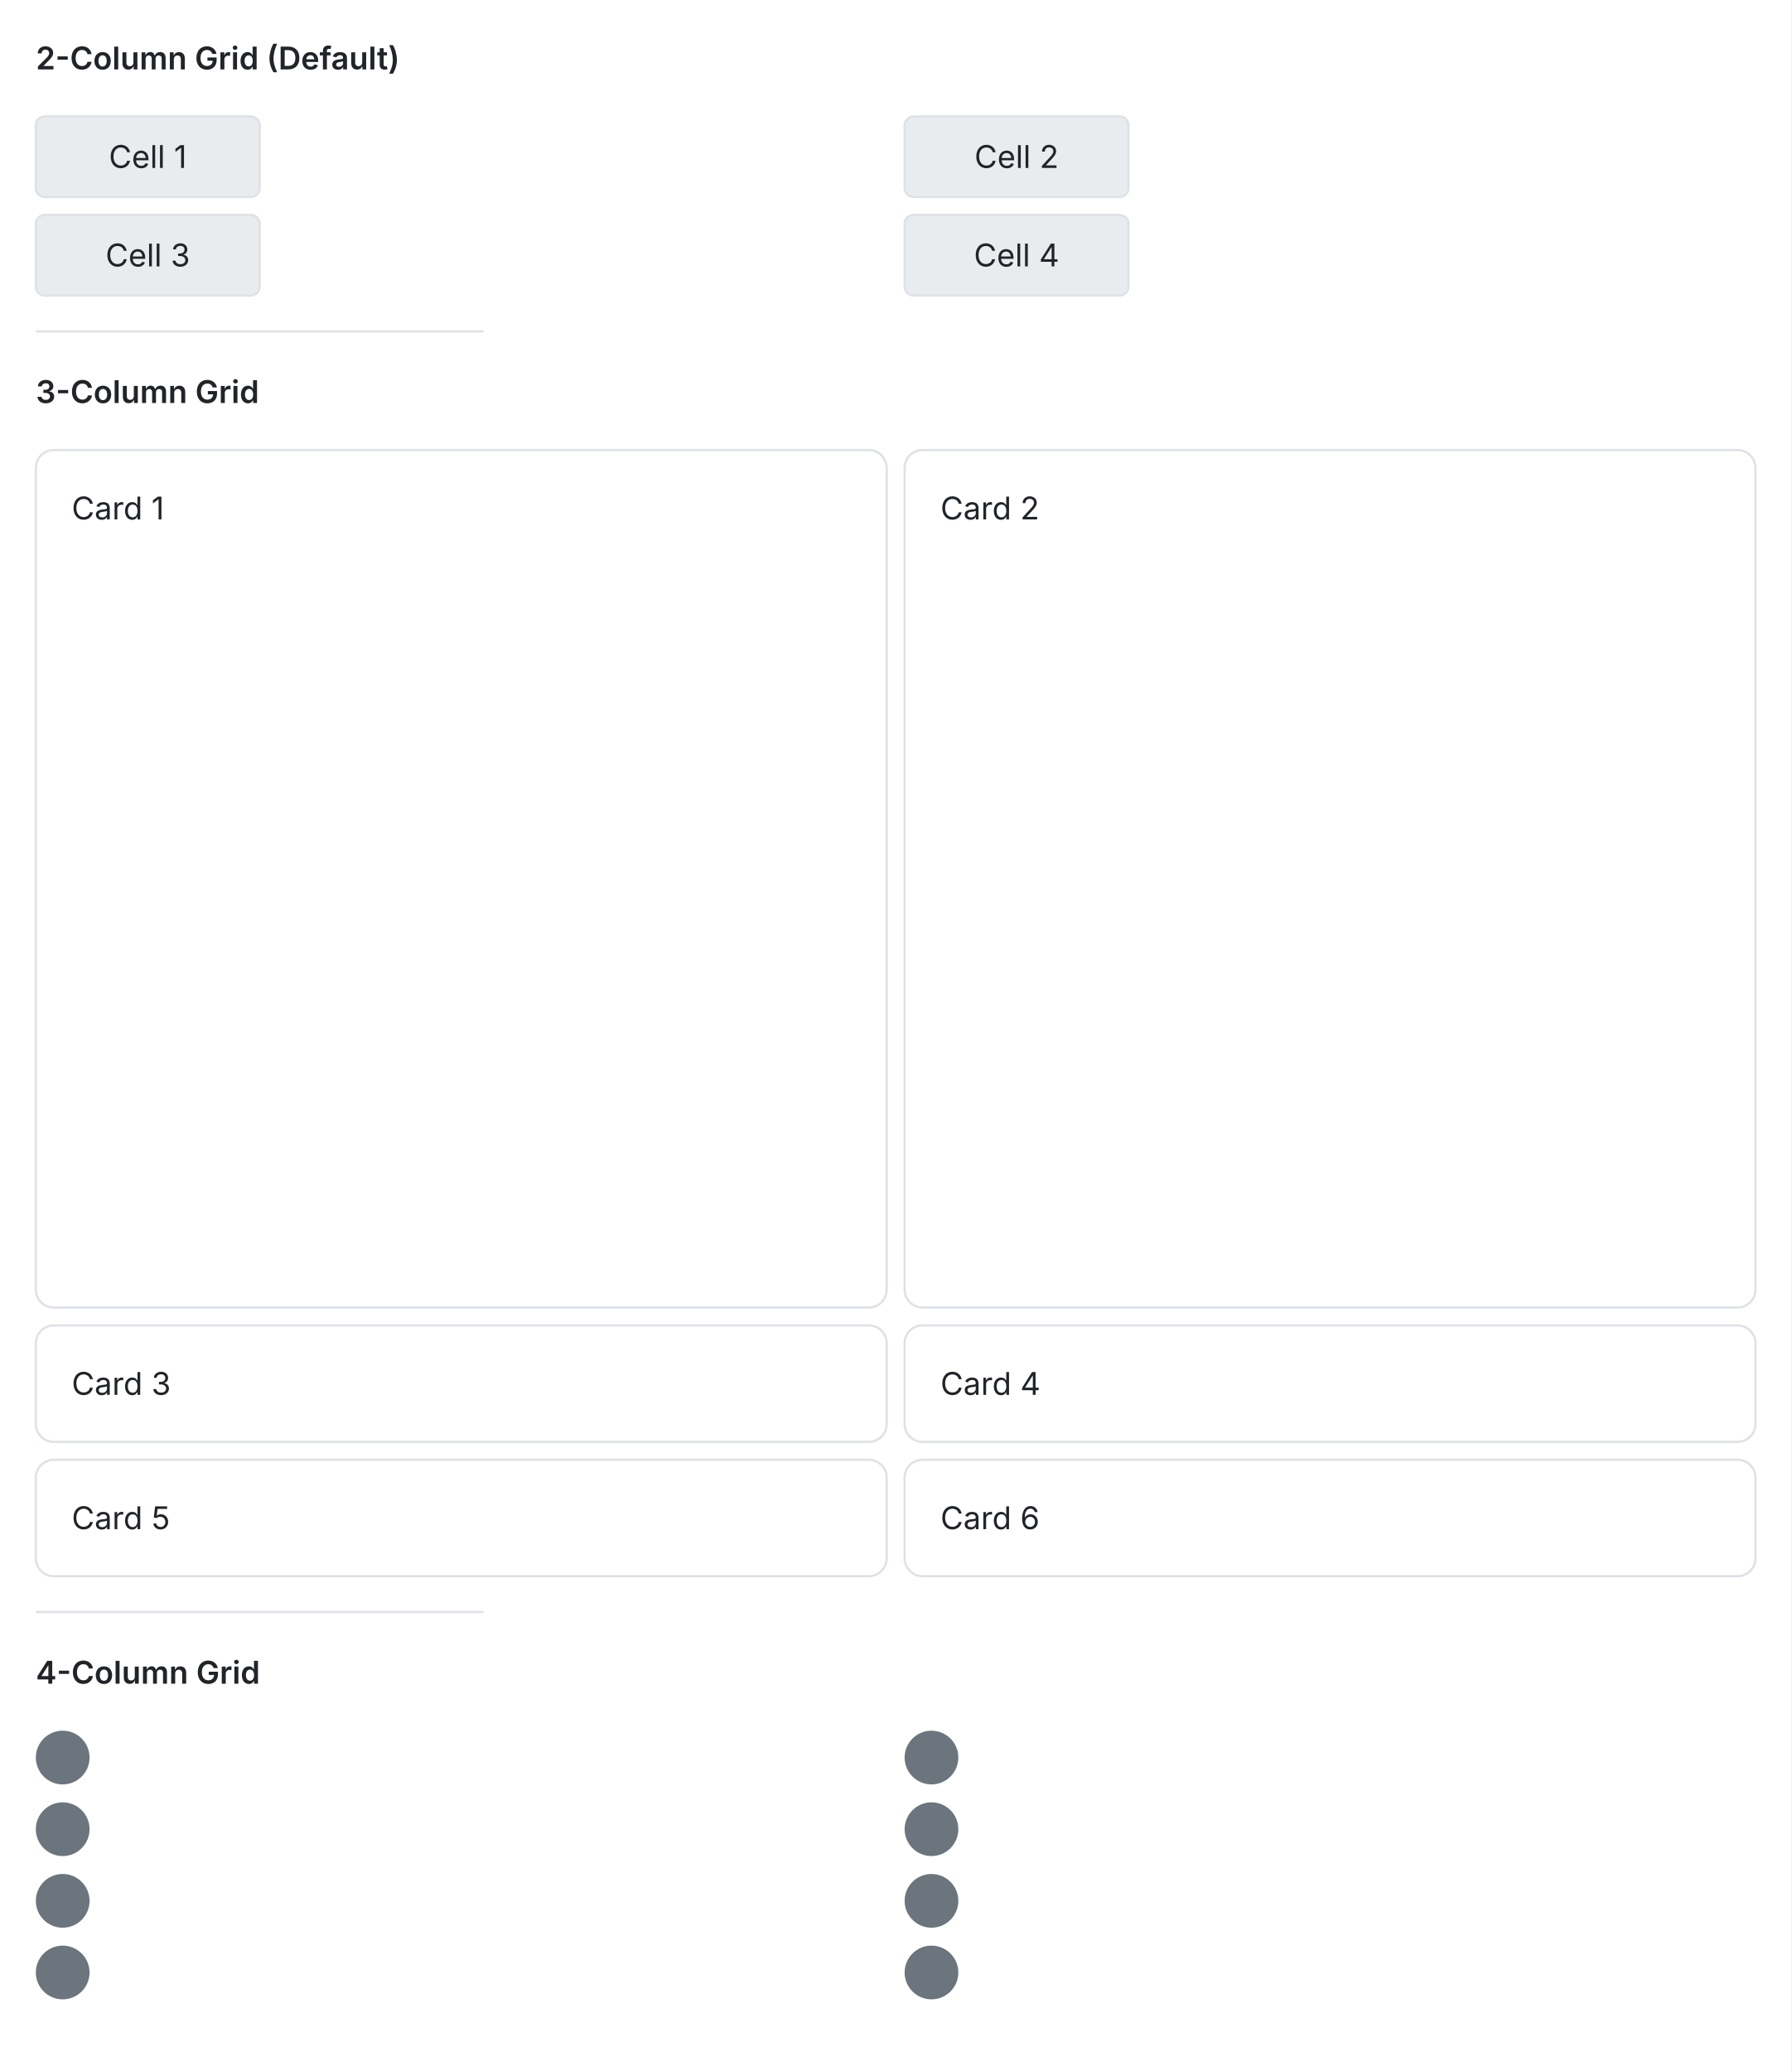
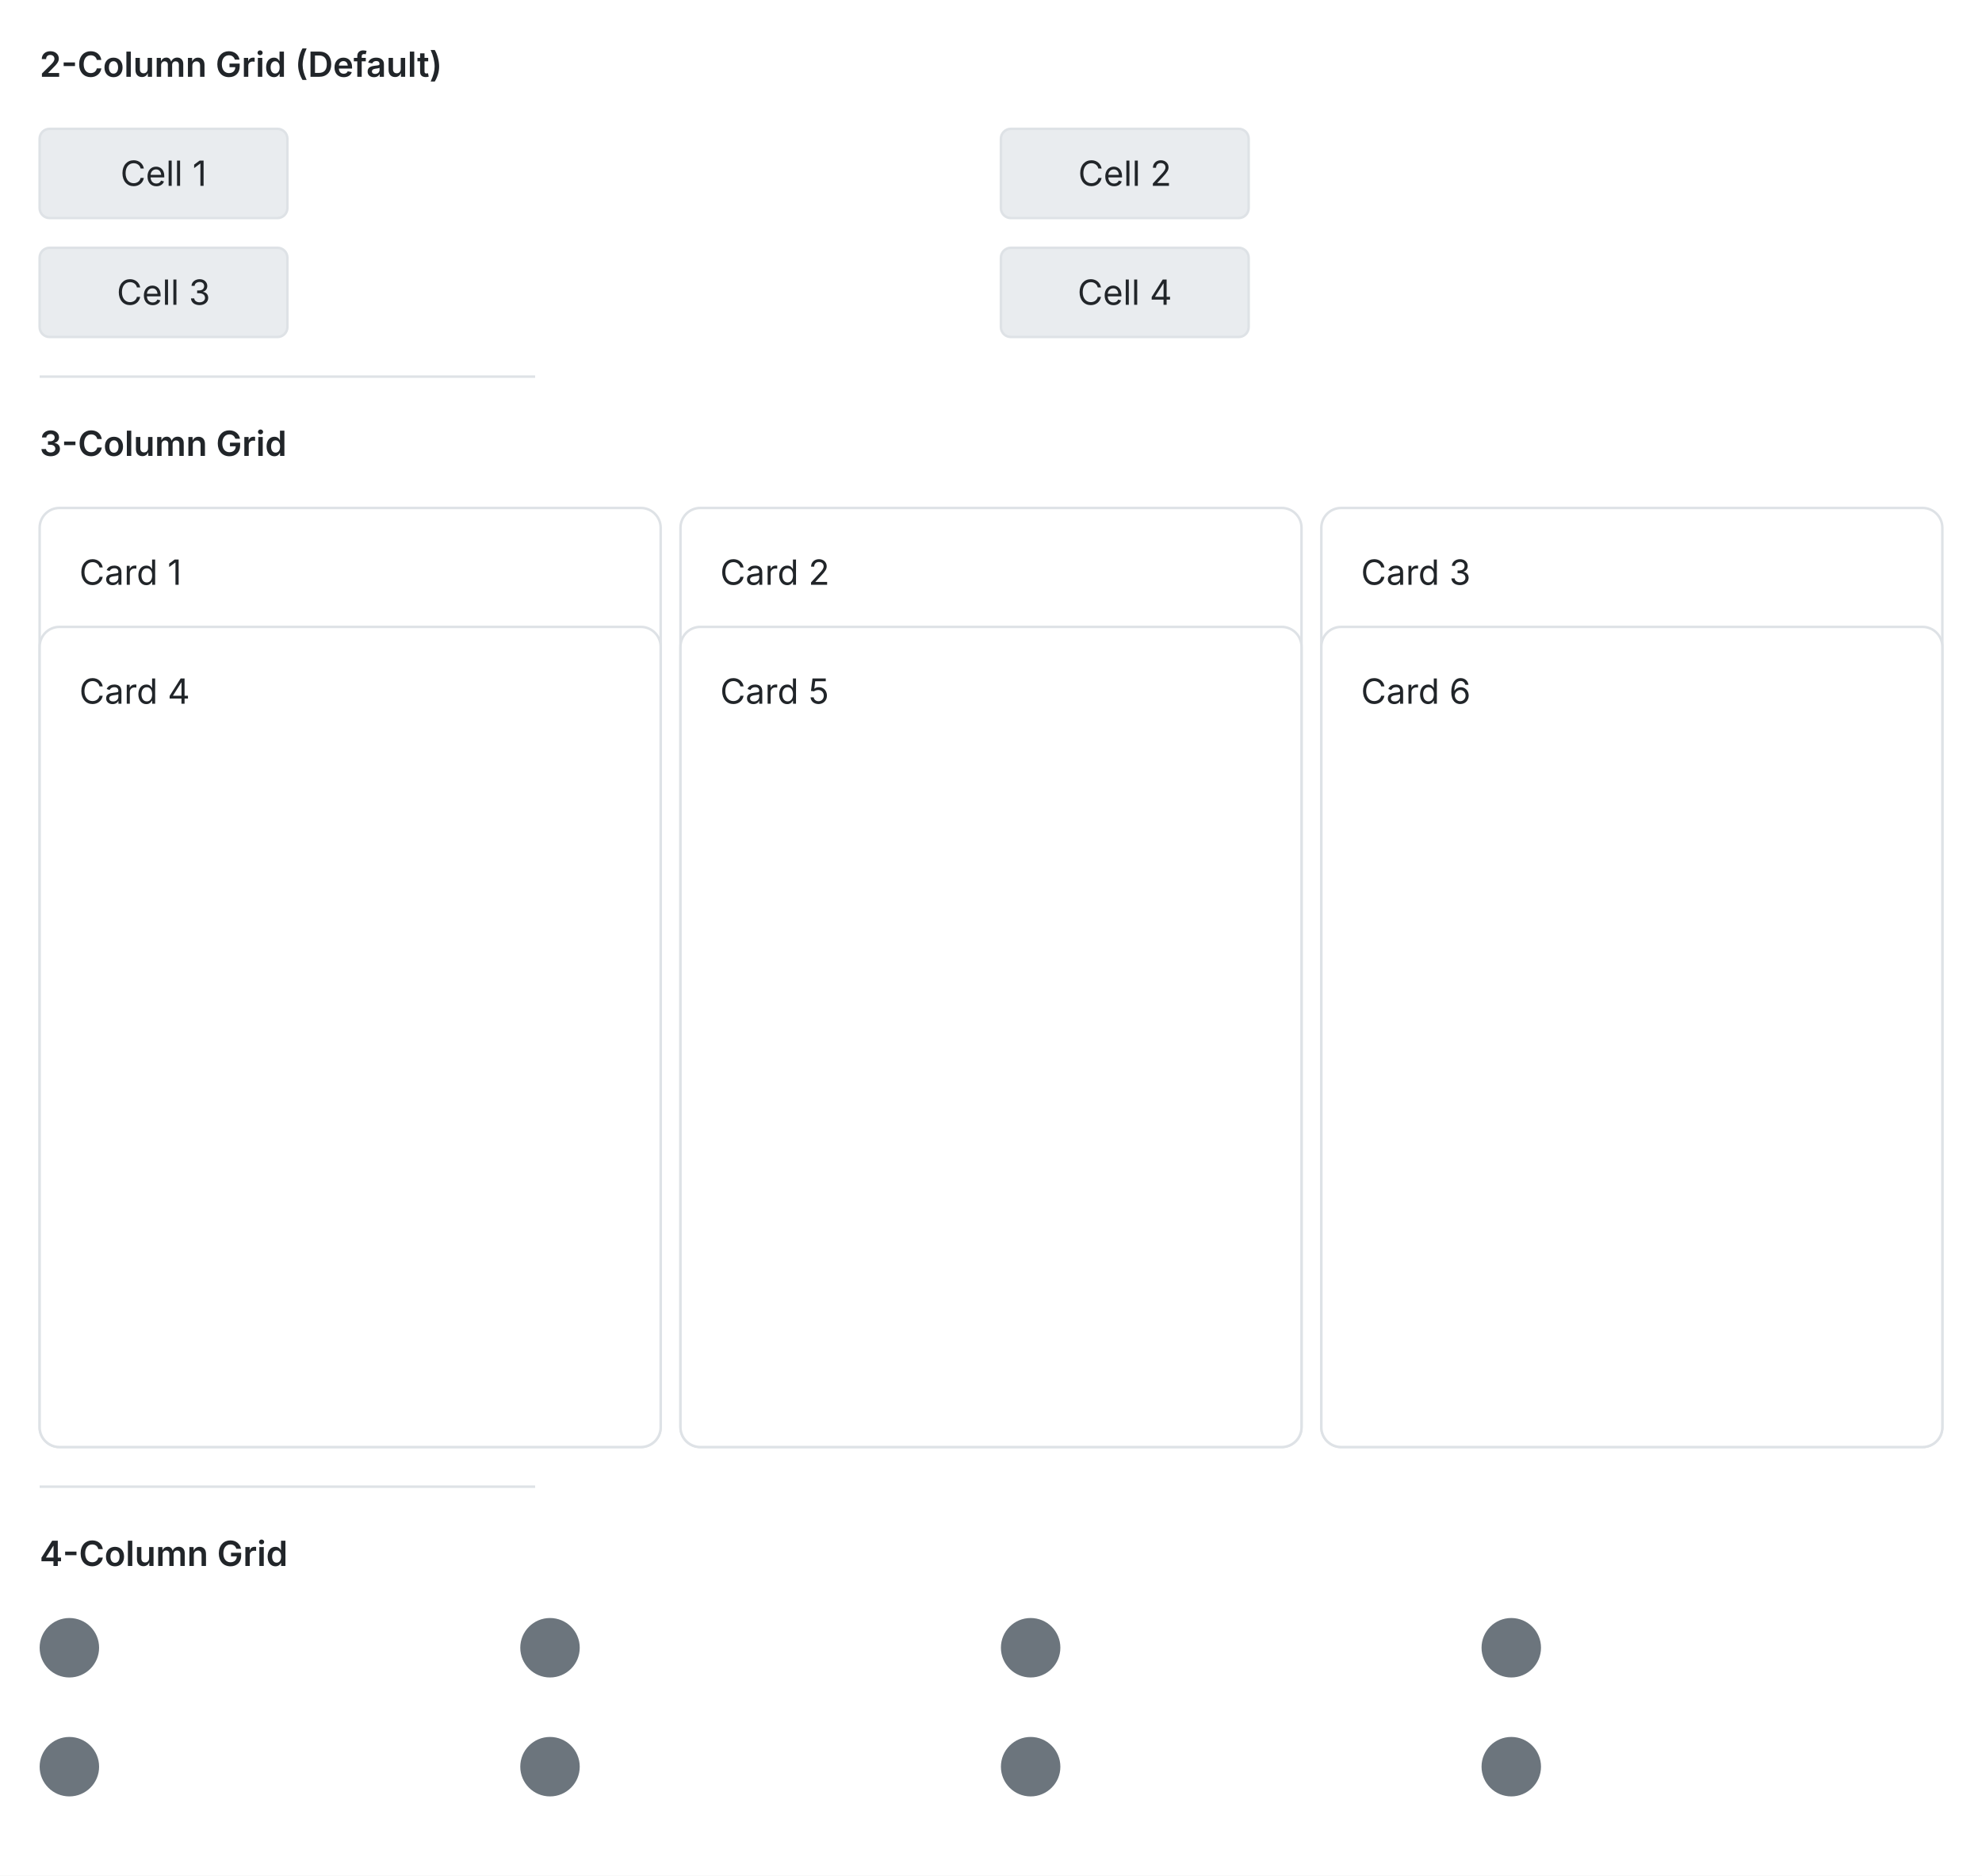
- <svg xmlns="http://www.w3.org/2000/svg" width="800" height="925" viewBox="0 0 800 925" role="img">
+ <svg xmlns="http://www.w3.org/2000/svg" width="800" height="757" viewBox="0 0 800 757" role="img">
  <style>
    .wire-text { font-family: system-ui, -apple-system, sans-serif; font-size: 14px; fill: #212529; }
    .wire-text-secondary { fill: #6c757d; }
    .wire-text-disabled { fill: #adb5bd; }
    .wire-text-bold { font-weight: 600; }
    .wire-text-small { font-size: 12px; }
    .wire-text-large { font-size: 18px; }
  </style>
  <rect width="100%" height="100%" fill="#ffffff" />
  <text x="16" y="31" class="wire-text wire-text-bold">2-Column Grid (Default)</text>
  <g opacity="1">
    <rect x="16" y="52" width="100" height="36" rx="4" fill="#e9ecef" stroke="#dee2e6" stroke-width="1" />
    <text x="66" y="75" text-anchor="middle" class="wire-text" fill="#212529">Cell 1</text>
  </g>
  <g opacity="1">
    <rect x="404" y="52" width="100" height="36" rx="4" fill="#e9ecef" stroke="#dee2e6" stroke-width="1" />
    <text x="454" y="75" text-anchor="middle" class="wire-text" fill="#212529">Cell 2</text>
  </g>
  <g opacity="1">
-     <rect x="16" y="96" width="100" height="36" rx="4" fill="#e9ecef" stroke="#dee2e6" stroke-width="1" />
-     <text x="66" y="119" text-anchor="middle" class="wire-text" fill="#212529">Cell 3</text>
+     <rect x="16" y="100" width="100" height="36" rx="4" fill="#e9ecef" stroke="#dee2e6" stroke-width="1" />
+     <text x="66" y="123" text-anchor="middle" class="wire-text" fill="#212529">Cell 3</text>
  </g>
  <g opacity="1">
-     <rect x="404" y="96" width="100" height="36" rx="4" fill="#e9ecef" stroke="#dee2e6" stroke-width="1" />
-     <text x="454" y="119" text-anchor="middle" class="wire-text" fill="#212529">Cell 4</text>
+     <rect x="404" y="100" width="100" height="36" rx="4" fill="#e9ecef" stroke="#dee2e6" stroke-width="1" />
+     <text x="454" y="123" text-anchor="middle" class="wire-text" fill="#212529">Cell 4</text>
  </g>
-   <line x1="16" y1="148" x2="216" y2="148" stroke="#dee2e6" stroke-width="1" />
-   <text x="16" y="180" class="wire-text wire-text-bold">3-Column Grid</text>
-   <rect x="16" y="201" width="380" height="383" rx="8" fill="#ffffff" stroke="#dee2e6" stroke-width="1" filter="url(#shadow)" />
-   <text x="32" y="232" class="wire-text">Card 1</text>
-   <rect x="404" y="201" width="380" height="383" rx="8" fill="#ffffff" stroke="#dee2e6" stroke-width="1" filter="url(#shadow)" />
-   <text x="420" y="232" class="wire-text">Card 2</text>
-   <rect x="16" y="592" width="380" height="52" rx="8" fill="#ffffff" stroke="#dee2e6" stroke-width="1" filter="url(#shadow)" />
-   <text x="32" y="623" class="wire-text">Card 3</text>
-   <rect x="404" y="592" width="380" height="52" rx="8" fill="#ffffff" stroke="#dee2e6" stroke-width="1" filter="url(#shadow)" />
-   <text x="420" y="623" class="wire-text">Card 4</text>
-   <rect x="16" y="652" width="380" height="52" rx="8" fill="#ffffff" stroke="#dee2e6" stroke-width="1" filter="url(#shadow)" />
-   <text x="32" y="683" class="wire-text">Card 5</text>
-   <rect x="404" y="652" width="380" height="52" rx="8" fill="#ffffff" stroke="#dee2e6" stroke-width="1" filter="url(#shadow)" />
-   <text x="420" y="683" class="wire-text">Card 6</text>
-   <line x1="16" y1="720" x2="216" y2="720" stroke="#dee2e6" stroke-width="1" />
-   <text x="16" y="752" class="wire-text wire-text-bold">4-Column Grid</text>
+   <line x1="16" y1="152" x2="216" y2="152" stroke="#dee2e6" stroke-width="1" />
+   <text x="16" y="184" class="wire-text wire-text-bold">3-Column Grid</text>
+   <rect x="16" y="205" width="250.667" height="379" rx="8" fill="#ffffff" stroke="#dee2e6" stroke-width="1" filter="url(#shadow)" />
+   <text x="32" y="236" class="wire-text">Card 1</text>
+   <rect x="274.667" y="205" width="250.667" height="379" rx="8" fill="#ffffff" stroke="#dee2e6" stroke-width="1" filter="url(#shadow)" />
+   <text x="290.667" y="236" class="wire-text">Card 2</text>
+   <rect x="533.333" y="205" width="250.667" height="379" rx="8" fill="#ffffff" stroke="#dee2e6" stroke-width="1" filter="url(#shadow)" />
+   <text x="549.333" y="236" class="wire-text">Card 3</text>
+   <rect x="16" y="253" width="250.667" height="331" rx="8" fill="#ffffff" stroke="#dee2e6" stroke-width="1" filter="url(#shadow)" />
+   <text x="32" y="284" class="wire-text">Card 4</text>
+   <rect x="274.667" y="253" width="250.667" height="331" rx="8" fill="#ffffff" stroke="#dee2e6" stroke-width="1" filter="url(#shadow)" />
+   <text x="290.667" y="284" class="wire-text">Card 5</text>
+   <rect x="533.333" y="253" width="250.667" height="331" rx="8" fill="#ffffff" stroke="#dee2e6" stroke-width="1" filter="url(#shadow)" />
+   <text x="549.333" y="284" class="wire-text">Card 6</text>
+   <line x1="16" y1="600" x2="216" y2="600" stroke="#dee2e6" stroke-width="1" />
+   <text x="16" y="632" class="wire-text wire-text-bold">4-Column Grid</text>
  <g>
-     <rect x="16" y="773" width="24" height="24" rx="12" fill="#6c757d" />
-     <text x="28" y="789" text-anchor="middle" class="wire-text wire-text-small" fill="#ffffff" />
+     <rect x="16" y="653" width="24" height="24" rx="12" fill="#6c757d" />
+     <text x="28" y="669" text-anchor="middle" class="wire-text wire-text-small" fill="#ffffff" />
  </g>
  <g>
-     <rect x="404" y="773" width="24" height="24" rx="12" fill="#6c757d" />
-     <text x="416" y="789" text-anchor="middle" class="wire-text wire-text-small" fill="#ffffff" />
+     <rect x="210" y="653" width="24" height="24" rx="12" fill="#6c757d" />
+     <text x="222" y="669" text-anchor="middle" class="wire-text wire-text-small" fill="#ffffff" />
  </g>
  <g>
-     <rect x="16" y="805" width="24" height="24" rx="12" fill="#6c757d" />
-     <text x="28" y="821" text-anchor="middle" class="wire-text wire-text-small" fill="#ffffff" />
+     <rect x="404" y="653" width="24" height="24" rx="12" fill="#6c757d" />
+     <text x="416" y="669" text-anchor="middle" class="wire-text wire-text-small" fill="#ffffff" />
  </g>
  <g>
-     <rect x="404" y="805" width="24" height="24" rx="12" fill="#6c757d" />
-     <text x="416" y="821" text-anchor="middle" class="wire-text wire-text-small" fill="#ffffff" />
+     <rect x="598" y="653" width="24" height="24" rx="12" fill="#6c757d" />
+     <text x="610" y="669" text-anchor="middle" class="wire-text wire-text-small" fill="#ffffff" />
  </g>
  <g>
-     <rect x="16" y="837" width="24" height="24" rx="12" fill="#6c757d" />
-     <text x="28" y="853" text-anchor="middle" class="wire-text wire-text-small" fill="#ffffff" />
+     <rect x="16" y="701" width="24" height="24" rx="12" fill="#6c757d" />
+     <text x="28" y="717" text-anchor="middle" class="wire-text wire-text-small" fill="#ffffff" />
  </g>
  <g>
-     <rect x="404" y="837" width="24" height="24" rx="12" fill="#6c757d" />
-     <text x="416" y="853" text-anchor="middle" class="wire-text wire-text-small" fill="#ffffff" />
+     <rect x="210" y="701" width="24" height="24" rx="12" fill="#6c757d" />
+     <text x="222" y="717" text-anchor="middle" class="wire-text wire-text-small" fill="#ffffff" />
  </g>
  <g>
-     <rect x="16" y="869" width="24" height="24" rx="12" fill="#6c757d" />
-     <text x="28" y="885" text-anchor="middle" class="wire-text wire-text-small" fill="#ffffff" />
+     <rect x="404" y="701" width="24" height="24" rx="12" fill="#6c757d" />
+     <text x="416" y="717" text-anchor="middle" class="wire-text wire-text-small" fill="#ffffff" />
  </g>
  <g>
-     <rect x="404" y="869" width="24" height="24" rx="12" fill="#6c757d" />
-     <text x="416" y="885" text-anchor="middle" class="wire-text wire-text-small" fill="#ffffff" />
+     <rect x="598" y="701" width="24" height="24" rx="12" fill="#6c757d" />
+     <text x="610" y="717" text-anchor="middle" class="wire-text wire-text-small" fill="#ffffff" />
  </g>
</svg>
